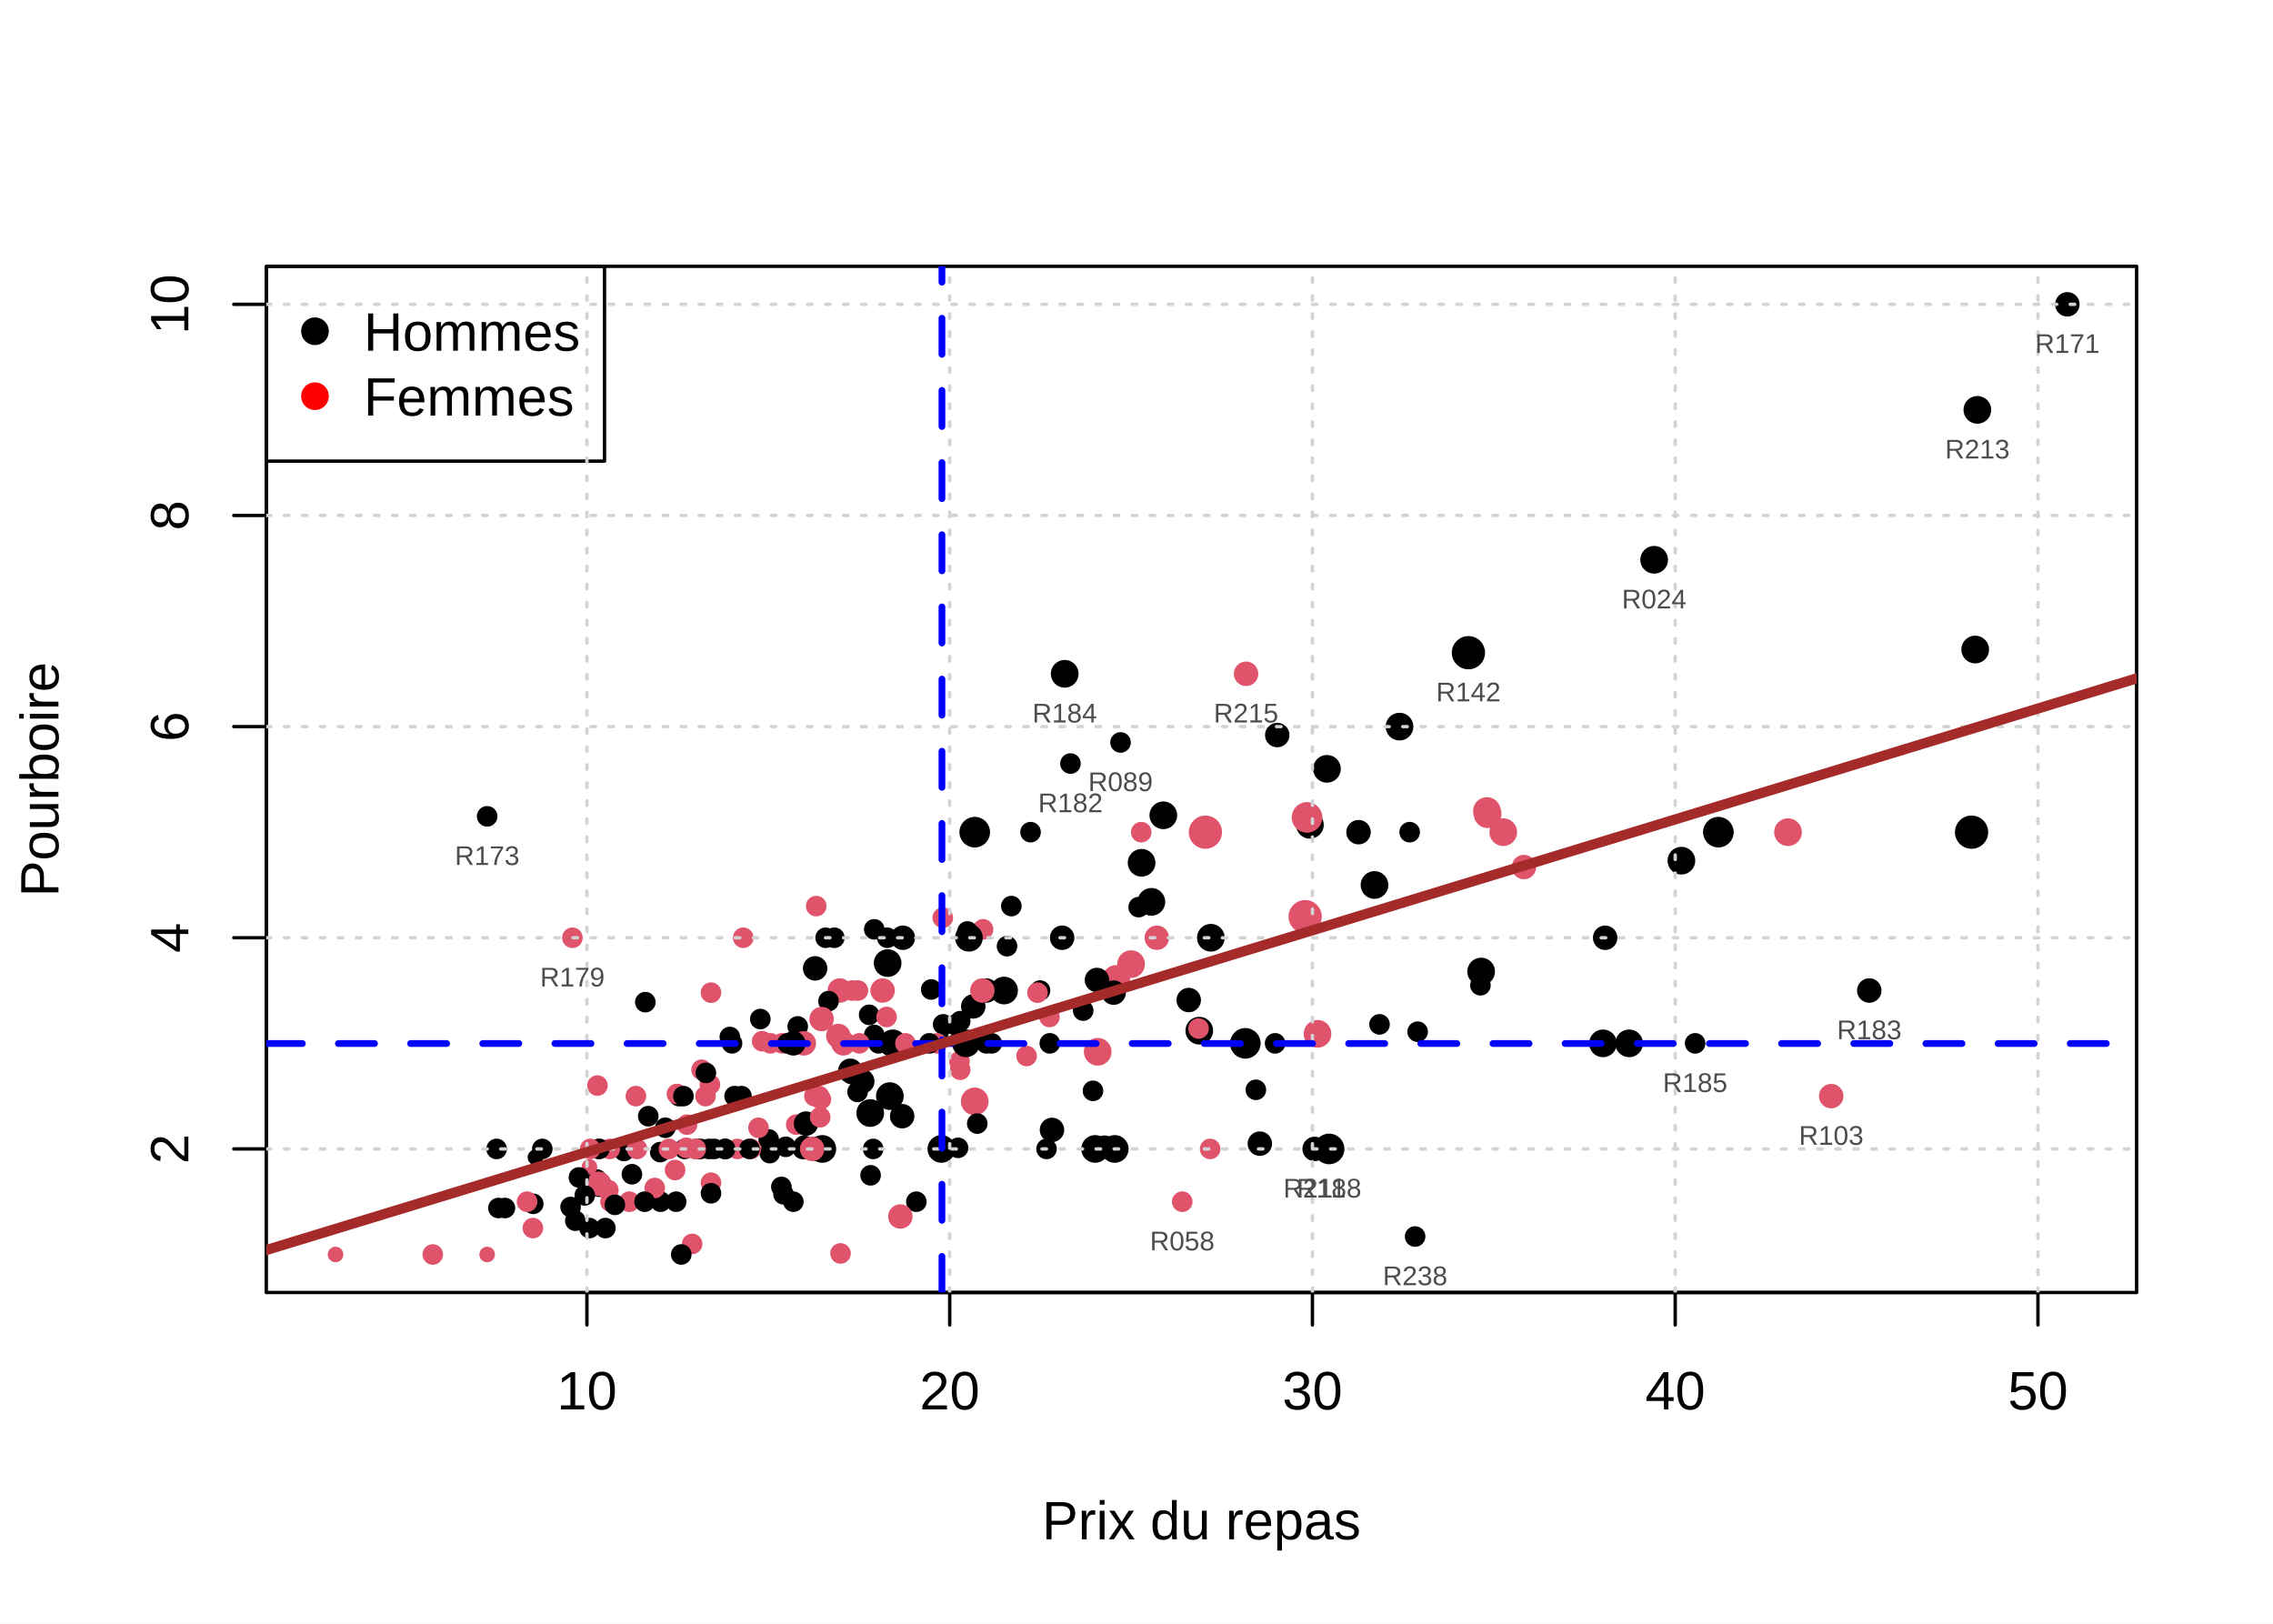
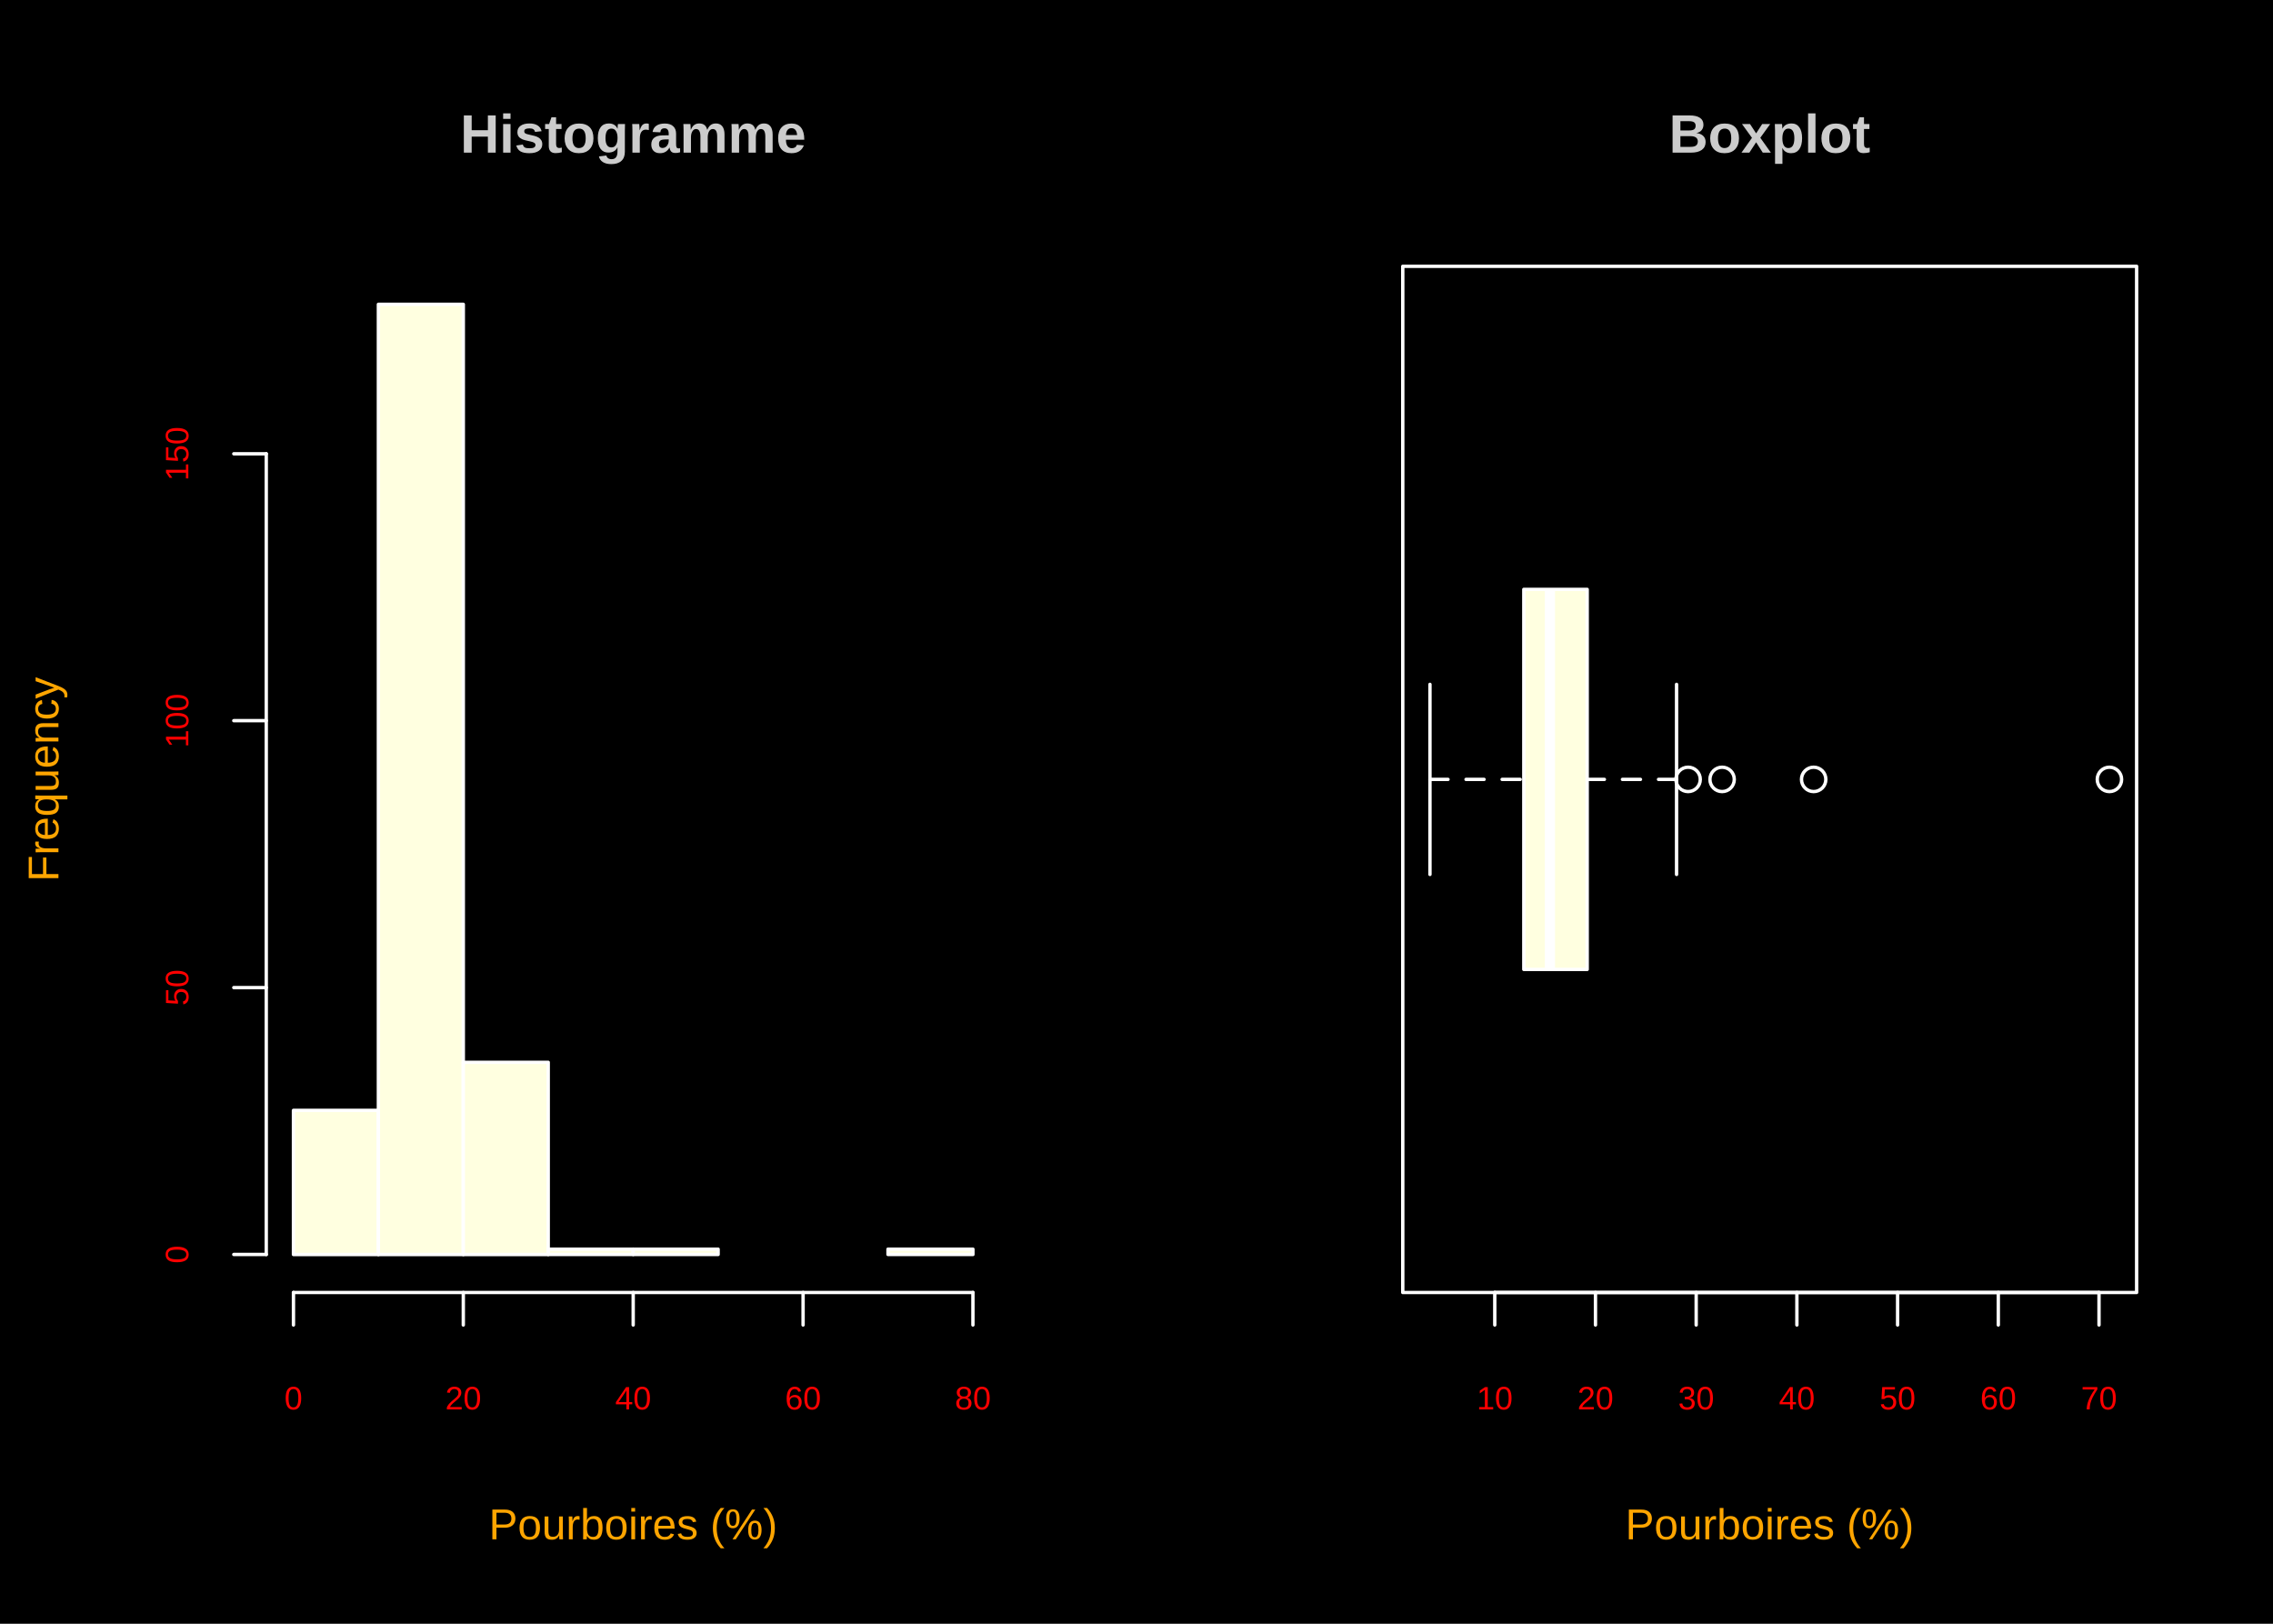
<svg xmlns="http://www.w3.org/2000/svg" class="svglite" width="504.00pt" height="360.00pt" viewBox="0 0 504.00 360.00">
  <defs>
    <style type="text/css">
    .svglite line, .svglite polyline, .svglite polygon, .svglite path, .svglite rect, .svglite circle {
      fill: none;
      stroke: #000000;
      stroke-linecap: round;
      stroke-linejoin: round;
      stroke-miterlimit: 10.00;
    }
  </style>
  </defs>
-   <rect width="100%" height="100%" style="stroke: none; fill: #FFFFFF;" />
+   <rect width="100%" height="100%" style="stroke: none; fill: #000000;" />
  <defs>
    <clipPath id="cpMC4wMHw1MDQuMDB8MC4wMHwzNjAuMDA=">
      <rect x="0.00" y="0.00" width="504.00" height="360.00" />
    </clipPath>
  </defs>
  <g clip-path="url(#cpMC4wMHw1MDQuMDB8MC4wMHwzNjAuMDA=)">
-     <line x1="130.14" y1="286.56" x2="451.88" y2="286.56" style="stroke-width: 0.75;" />
-     <line x1="130.14" y1="286.56" x2="130.14" y2="293.76" style="stroke-width: 0.75;" />
-     <line x1="210.58" y1="286.56" x2="210.58" y2="293.76" style="stroke-width: 0.75;" />
-     <line x1="291.01" y1="286.56" x2="291.01" y2="293.76" style="stroke-width: 0.75;" />
-     <line x1="371.45" y1="286.56" x2="371.45" y2="293.76" style="stroke-width: 0.75;" />
-     <line x1="451.88" y1="286.56" x2="451.88" y2="293.76" style="stroke-width: 0.75;" />
-     <text x="130.14" y="312.48" text-anchor="middle" style="font-size: 12.00px; font-family: Arial;" textLength="13.35px" lengthAdjust="spacingAndGlyphs">10</text>
-     <text x="210.58" y="312.48" text-anchor="middle" style="font-size: 12.00px; font-family: Arial;" textLength="13.35px" lengthAdjust="spacingAndGlyphs">20</text>
-     <text x="291.01" y="312.48" text-anchor="middle" style="font-size: 12.00px; font-family: Arial;" textLength="13.35px" lengthAdjust="spacingAndGlyphs">30</text>
-     <text x="371.45" y="312.48" text-anchor="middle" style="font-size: 12.00px; font-family: Arial;" textLength="13.35px" lengthAdjust="spacingAndGlyphs">40</text>
-     <text x="451.88" y="312.48" text-anchor="middle" style="font-size: 12.00px; font-family: Arial;" textLength="13.35px" lengthAdjust="spacingAndGlyphs">50</text>
-     <line x1="59.04" y1="254.73" x2="59.04" y2="67.47" style="stroke-width: 0.75;" />
-     <line x1="59.04" y1="254.73" x2="51.84" y2="254.73" style="stroke-width: 0.75;" />
-     <line x1="59.04" y1="207.91" x2="51.84" y2="207.91" style="stroke-width: 0.75;" />
-     <line x1="59.04" y1="161.10" x2="51.84" y2="161.10" style="stroke-width: 0.75;" />
-     <line x1="59.04" y1="114.28" x2="51.84" y2="114.28" style="stroke-width: 0.75;" />
-     <line x1="59.04" y1="67.47" x2="51.84" y2="67.47" style="stroke-width: 0.75;" />
-     <text transform="translate(41.76,254.73) rotate(-90)" text-anchor="middle" style="font-size: 12.00px; font-family: Arial;" textLength="6.67px" lengthAdjust="spacingAndGlyphs">2</text>
-     <text transform="translate(41.76,207.91) rotate(-90)" text-anchor="middle" style="font-size: 12.00px; font-family: Arial;" textLength="6.67px" lengthAdjust="spacingAndGlyphs">4</text>
-     <text transform="translate(41.76,161.10) rotate(-90)" text-anchor="middle" style="font-size: 12.00px; font-family: Arial;" textLength="6.67px" lengthAdjust="spacingAndGlyphs">6</text>
-     <text transform="translate(41.76,114.28) rotate(-90)" text-anchor="middle" style="font-size: 12.00px; font-family: Arial;" textLength="6.67px" lengthAdjust="spacingAndGlyphs">8</text>
-     <text transform="translate(41.76,67.47) rotate(-90)" text-anchor="middle" style="font-size: 12.00px; font-family: Arial;" textLength="13.35px" lengthAdjust="spacingAndGlyphs">10</text>
-     <polyline points="59.04,286.56 473.76,286.56 473.76,59.04 59.04,59.04 59.04,286.56 " style="stroke-width: 0.75;" />
-     <text x="266.40" y="341.28" text-anchor="middle" style="font-size: 12.00px; font-family: Arial;" textLength="70.70px" lengthAdjust="spacingAndGlyphs">Prix du repas</text>
-     <text transform="translate(12.96,172.80) rotate(-90)" text-anchor="middle" style="font-size: 12.00px; font-family: Arial;" textLength="52.03px" lengthAdjust="spacingAndGlyphs">Pourboire</text>
+ </g>
+   <defs>
+     <clipPath id="cpMC4wMHwyNTIuMDB8MC4wMHwzNjAuMDA=">
+       <rect x="0.00" y="0.00" width="252.00" height="360.00" />
+     </clipPath>
+   </defs>
+   <g clip-path="url(#cpMC4wMHwyNTIuMDB8MC4wMHwzNjAuMDA=)">
+     <text x="140.40" y="33.84" text-anchor="middle" style="font-size: 12.00px; font-weight: bold; fill: #CCCCCC; font-family: Arial;" textLength="76.69px" lengthAdjust="spacingAndGlyphs">Histogramme</text>
+     <text x="140.40" y="341.28" text-anchor="middle" style="font-size: 9.60px; fill: #FFA500; font-family: Arial;" textLength="63.99px" lengthAdjust="spacingAndGlyphs">Pourboires (%)</text>
+     <text transform="translate(12.96,172.80) rotate(-90)" text-anchor="middle" style="font-size: 9.60px; fill: #FFA500; font-family: Arial;" textLength="45.32px" lengthAdjust="spacingAndGlyphs">Frequency</text>
+   </g>
+   <g clip-path="url(#cpMC4wMHw1MDQuMDB8MC4wMHwzNjAuMDA=)">
+     <line x1="65.07" y1="286.56" x2="215.73" y2="286.56" style="stroke-width: 0.75; stroke: #FFFFFF;" />
+     <line x1="65.07" y1="286.56" x2="65.07" y2="293.76" style="stroke-width: 0.75; stroke: #FFFFFF;" />
+     <line x1="102.73" y1="286.56" x2="102.73" y2="293.76" style="stroke-width: 0.75; stroke: #FFFFFF;" />
+     <line x1="140.40" y1="286.56" x2="140.40" y2="293.76" style="stroke-width: 0.75; stroke: #FFFFFF;" />
+     <line x1="178.07" y1="286.56" x2="178.07" y2="293.76" style="stroke-width: 0.75; stroke: #FFFFFF;" />
+     <line x1="215.73" y1="286.56" x2="215.73" y2="293.76" style="stroke-width: 0.75; stroke: #FFFFFF;" />
+     <text x="65.07" y="312.48" text-anchor="middle" style="font-size: 7.20px; fill: #FF0000; font-family: Arial;" textLength="4.00px" lengthAdjust="spacingAndGlyphs">0</text>
+     <text x="102.73" y="312.48" text-anchor="middle" style="font-size: 7.20px; fill: #FF0000; font-family: Arial;" textLength="7.99px" lengthAdjust="spacingAndGlyphs">20</text>
+     <text x="140.40" y="312.48" text-anchor="middle" style="font-size: 7.20px; fill: #FF0000; font-family: Arial;" textLength="7.99px" lengthAdjust="spacingAndGlyphs">40</text>
+     <text x="178.07" y="312.48" text-anchor="middle" style="font-size: 7.20px; fill: #FF0000; font-family: Arial;" textLength="7.99px" lengthAdjust="spacingAndGlyphs">60</text>
+     <text x="215.73" y="312.48" text-anchor="middle" style="font-size: 7.20px; fill: #FF0000; font-family: Arial;" textLength="7.99px" lengthAdjust="spacingAndGlyphs">80</text>
+     <line x1="59.04" y1="278.13" x2="59.04" y2="100.61" style="stroke-width: 0.75; stroke: #FFFFFF;" />
+     <line x1="59.04" y1="278.13" x2="51.84" y2="278.13" style="stroke-width: 0.75; stroke: #FFFFFF;" />
+     <line x1="59.04" y1="218.96" x2="51.84" y2="218.96" style="stroke-width: 0.75; stroke: #FFFFFF;" />
+     <line x1="59.04" y1="159.78" x2="51.84" y2="159.78" style="stroke-width: 0.75; stroke: #FFFFFF;" />
+     <line x1="59.04" y1="100.61" x2="51.84" y2="100.61" style="stroke-width: 0.75; stroke: #FFFFFF;" />
+     <text transform="translate(41.76,278.13) rotate(-90)" text-anchor="middle" style="font-size: 7.20px; fill: #FF0000; font-family: Arial;" textLength="4.00px" lengthAdjust="spacingAndGlyphs">0</text>
+     <text transform="translate(41.76,218.96) rotate(-90)" text-anchor="middle" style="font-size: 7.20px; fill: #FF0000; font-family: Arial;" textLength="7.99px" lengthAdjust="spacingAndGlyphs">50</text>
+     <text transform="translate(41.76,159.78) rotate(-90)" text-anchor="middle" style="font-size: 7.20px; fill: #FF0000; font-family: Arial;" textLength="11.99px" lengthAdjust="spacingAndGlyphs">100</text>
+     <text transform="translate(41.76,100.61) rotate(-90)" text-anchor="middle" style="font-size: 7.20px; fill: #FF0000; font-family: Arial;" textLength="11.99px" lengthAdjust="spacingAndGlyphs">150</text>
  </g>
  <defs>
-     <clipPath id="cpNTkuMDR8NDczLjc2fDU5LjA0fDI4Ni41Ng==">
-       <rect x="59.04" y="59.04" width="414.72" height="227.52" />
+     <clipPath id="cpNTkuMDR8MjIxLjc2fDU5LjA0fDI4Ni41Ng==">
+       <rect x="59.04" y="59.04" width="162.72" height="227.52" />
    </clipPath>
  </defs>
-   <g clip-path="url(#cpNTkuMDR8NDczLjc2fDU5LjA0fDI4Ni41Ng==)">
-     <circle cx="186.37" cy="277.90" r="1.91" style="stroke-width: 0.75; stroke: #DF536B; fill: #DF536B;" />
-     <circle cx="132.88" cy="262.68" r="2.34" style="stroke-width: 0.75; fill: #000000;" />
-     <circle cx="218.70" cy="219.61" r="2.34" style="stroke-width: 0.75; fill: #000000;" />
-     <circle cx="240.18" cy="224.06" r="1.91" style="stroke-width: 0.75; fill: #000000;" />
-     <circle cx="247.50" cy="217.04" r="2.70" style="stroke-width: 0.75; stroke: #DF536B; fill: #DF536B;" />
-     <circle cx="253.13" cy="191.29" r="2.70" style="stroke-width: 0.75; fill: #000000;" />
-     <circle cx="120.25" cy="254.73" r="1.91" style="stroke-width: 0.75; fill: #000000;" />
-     <circle cx="265.92" cy="228.51" r="2.70" style="stroke-width: 0.75; fill: #000000;" />
-     <circle cx="170.68" cy="255.66" r="1.91" style="stroke-width: 0.75; fill: #000000;" />
-     <circle cx="168.59" cy="225.93" r="1.91" style="stroke-width: 0.75; fill: #000000;" />
-     <circle cx="132.31" cy="261.51" r="1.91" style="stroke-width: 0.75; fill: #000000;" />
-     <circle cx="333.32" cy="184.50" r="2.70" style="stroke-width: 0.75; stroke: #DF536B; fill: #DF536B;" />
-     <circle cx="173.74" cy="264.79" r="1.91" style="stroke-width: 0.75; fill: #000000;" />
-     <circle cx="197.95" cy="231.32" r="2.70" style="stroke-width: 0.75; fill: #000000;" />
-     <circle cx="168.99" cy="230.85" r="1.91" style="stroke-width: 0.75; stroke: #DF536B; fill: #DF536B;" />
-     <circle cx="223.29" cy="209.78" r="1.91" style="stroke-width: 0.75; fill: #000000;" />
-     <circle cx="132.80" cy="262.45" r="2.34" style="stroke-width: 0.75; stroke: #DF536B; fill: #DF536B;" />
-     <circle cx="180.74" cy="214.70" r="2.34" style="stroke-width: 0.75; fill: #000000;" />
-     <circle cx="186.21" cy="219.61" r="2.34" style="stroke-width: 0.75; stroke: #DF536B; fill: #DF536B;" />
-     <circle cx="215.81" cy="223.13" r="2.34" style="stroke-width: 0.75; fill: #000000;" />
-     <circle cx="193.85" cy="206.04" r="1.91" style="stroke-width: 0.75; fill: #000000;" />
-     <circle cx="212.91" cy="237.17" r="1.91" style="stroke-width: 0.75; stroke: #DF536B; fill: #DF536B;" />
-     <circle cx="176.55" cy="249.34" r="1.91" style="stroke-width: 0.75; stroke: #DF536B; fill: #DF536B;" />
-     <circle cx="366.78" cy="124.11" r="2.70" style="stroke-width: 0.75; fill: #000000;" />
-     <circle cx="209.13" cy="227.11" r="1.91" style="stroke-width: 0.75; fill: #000000;" />
-     <circle cx="192.96" cy="246.77" r="2.70" style="stroke-width: 0.75; fill: #000000;" />
-     <circle cx="157.25" cy="254.73" r="1.91" style="stroke-width: 0.75; fill: #000000;" />
-     <circle cx="151.78" cy="254.73" r="1.91" style="stroke-width: 0.75; fill: #000000;" />
-     <circle cx="224.25" cy="200.89" r="1.91" style="stroke-width: 0.75; fill: #000000;" />
-     <circle cx="207.76" cy="231.32" r="1.91" style="stroke-width: 0.75; stroke: #DF536B; fill: #DF536B;" />
-     <circle cx="126.52" cy="267.60" r="1.91" style="stroke-width: 0.75; fill: #000000;" />
-     <circle cx="197.31" cy="243.02" r="2.70" style="stroke-width: 0.75; fill: #000000;" />
-     <circle cx="170.84" cy="231.32" r="1.91" style="stroke-width: 0.75; stroke: #DF536B; fill: #DF536B;" />
-     <circle cx="216.13" cy="244.19" r="2.70" style="stroke-width: 0.75; stroke: #DF536B; fill: #DF536B;" />
-     <circle cx="192.72" cy="225.00" r="1.91" style="stroke-width: 0.75; fill: #000000;" />
-     <circle cx="243.23" cy="217.27" r="2.34" style="stroke-width: 0.75; fill: #000000;" />
-     <circle cx="180.90" cy="254.73" r="2.34" style="stroke-width: 0.75; fill: #000000;" />
-     <circle cx="185.88" cy="229.68" r="2.34" style="stroke-width: 0.75; stroke: #DF536B; fill: #DF536B;" />
-     <circle cx="200.04" cy="247.47" r="2.34" style="stroke-width: 0.75; fill: #000000;" />
-     <circle cx="301.23" cy="184.50" r="2.34" style="stroke-width: 0.75; fill: #000000;" />
-     <circle cx="178.73" cy="249.11" r="2.34" style="stroke-width: 0.75; fill: #000000;" />
-     <circle cx="190.15" cy="242.09" r="1.91" style="stroke-width: 0.75; fill: #000000;" />
-     <circle cx="161.83" cy="229.91" r="1.91" style="stroke-width: 0.75; fill: #000000;" />
-     <circle cx="127.57" cy="270.64" r="1.91" style="stroke-width: 0.75; fill: #000000;" />
-     <circle cx="294.23" cy="170.46" r="2.70" style="stroke-width: 0.75; fill: #000000;" />
-     <circle cx="196.82" cy="231.32" r="1.91" style="stroke-width: 0.75; fill: #000000;" />
-     <circle cx="228.51" cy="184.50" r="1.91" style="stroke-width: 0.75; fill: #000000;" />
-     <circle cx="310.32" cy="161.10" r="2.70" style="stroke-width: 0.75; fill: #000000;" />
-     <circle cx="279.35" cy="253.56" r="2.34" style="stroke-width: 0.75; fill: #000000;" />
-     <circle cx="194.81" cy="231.32" r="1.91" style="stroke-width: 0.75; fill: #000000;" />
-     <circle cx="150.57" cy="243.02" r="1.91" style="stroke-width: 0.75; fill: #000000;" />
-     <circle cx="132.47" cy="240.68" r="1.91" style="stroke-width: 0.75; stroke: #DF536B; fill: #DF536B;" />
-     <circle cx="329.70" cy="179.82" r="2.70" style="stroke-width: 0.75; stroke: #DF536B; fill: #DF536B;" />
-     <circle cx="129.66" cy="265.03" r="1.91" style="stroke-width: 0.75; fill: #000000;" />
-     <circle cx="255.30" cy="199.95" r="2.70" style="stroke-width: 0.75; fill: #000000;" />
-     <circle cx="206.48" cy="219.38" r="1.91" style="stroke-width: 0.75; fill: #000000;" />
-     <circle cx="355.44" cy="231.32" r="2.70" style="stroke-width: 0.75; fill: #000000;" />
-     <circle cx="262.14" cy="266.43" r="1.91" style="stroke-width: 0.75; stroke: #DF536B; fill: #DF536B;" />
-     <circle cx="140.12" cy="260.34" r="1.91" style="stroke-width: 0.75; fill: #000000;" />
-     <circle cx="437.97" cy="144.01" r="2.70" style="stroke-width: 0.75; fill: #000000;" />
-     <circle cx="212.91" cy="226.40" r="1.91" style="stroke-width: 0.75; fill: #000000;" />
-     <circle cx="160.79" cy="254.73" r="1.91" style="stroke-width: 0.75; fill: #000000;" />
-     <circle cx="138.35" cy="255.19" r="1.91" style="stroke-width: 0.75; fill: #000000;" />
-     <circle cx="196.82" cy="213.53" r="2.70" style="stroke-width: 0.75; fill: #000000;" />
-     <circle cx="191.19" cy="239.75" r="2.34" style="stroke-width: 0.75; fill: #000000;" />
-     <circle cx="211.22" cy="227.81" r="2.34" style="stroke-width: 0.75; fill: #000000;" />
-     <circle cx="182.02" cy="243.72" r="1.91" style="stroke-width: 0.75; stroke: #DF536B; fill: #DF536B;" />
-     <circle cx="74.40" cy="278.13" r="1.35" style="stroke-width: 0.75; stroke: #DF536B; fill: #DF536B;" />
-     <circle cx="212.43" cy="254.49" r="1.91" style="stroke-width: 0.75; fill: #000000;" />
-     <circle cx="170.44" cy="252.62" r="1.91" style="stroke-width: 0.75; fill: #000000;" />
-     <circle cx="146.39" cy="255.43" r="1.91" style="stroke-width: 0.75; fill: #000000;" />
-     <circle cx="187.01" cy="231.32" r="2.34" style="stroke-width: 0.75; stroke: #DF536B; fill: #DF536B;" />
-     <circle cx="265.76" cy="228.04" r="1.91" style="stroke-width: 0.75; stroke: #DF536B; fill: #DF536B;" />
-     <circle cx="253.05" cy="184.50" r="1.91" style="stroke-width: 0.75; stroke: #DF536B; fill: #DF536B;" />
-     <circle cx="168.19" cy="250.04" r="1.91" style="stroke-width: 0.75; stroke: #DF536B; fill: #DF536B;" />
-     <circle cx="134.24" cy="272.28" r="1.91" style="stroke-width: 0.75; fill: #000000;" />
-     <circle cx="193.85" cy="229.45" r="1.91" style="stroke-width: 0.75; fill: #000000;" />
-     <circle cx="268.49" cy="207.91" r="2.70" style="stroke-width: 0.75; fill: #000000;" />
-     <circle cx="232.78" cy="231.32" r="1.91" style="stroke-width: 0.75; fill: #000000;" />
-     <circle cx="188.78" cy="238.11" r="1.91" style="stroke-width: 0.75; fill: #000000;" />
-     <circle cx="206.07" cy="231.32" r="1.91" style="stroke-width: 0.75; fill: #000000;" />
-     <circle cx="183.71" cy="221.96" r="1.91" style="stroke-width: 0.75; fill: #000000;" />
-     <circle cx="130.70" cy="258.71" r="1.35" style="stroke-width: 0.75; stroke: #DF536B; fill: #DF536B;" />
-     <circle cx="312.57" cy="184.50" r="1.91" style="stroke-width: 0.75; fill: #000000;" />
-     <circle cx="178.24" cy="254.02" r="1.91" style="stroke-width: 0.75; fill: #000000;" />
-     <circle cx="329.86" cy="180.52" r="2.70" style="stroke-width: 0.75; stroke: #DF536B; fill: #DF536B;" />
-     <circle cx="154.51" cy="254.73" r="1.91" style="stroke-width: 0.75; fill: #000000;" />
-     <circle cx="196.74" cy="207.91" r="1.91" style="stroke-width: 0.75; fill: #000000;" />
-     <circle cx="248.46" cy="164.61" r="1.91" style="stroke-width: 0.75; fill: #000000;" />
-     <circle cx="219.91" cy="231.32" r="1.91" style="stroke-width: 0.75; fill: #000000;" />
-     <circle cx="282.73" cy="231.32" r="1.91" style="stroke-width: 0.75; fill: #000000;" />
-     <circle cx="230.61" cy="219.61" r="1.91" style="stroke-width: 0.75; fill: #000000;" />
-     <circle cx="95.96" cy="278.13" r="1.91" style="stroke-width: 0.75; stroke: #DF536B; fill: #DF536B;" />
-     <circle cx="180.98" cy="200.89" r="1.91" style="stroke-width: 0.75; stroke: #DF536B; fill: #DF536B;" />
-     <circle cx="232.70" cy="225.47" r="1.91" style="stroke-width: 0.75; stroke: #DF536B; fill: #DF536B;" />
-     <circle cx="372.82" cy="190.82" r="2.70" style="stroke-width: 0.75; fill: #000000;" />
-     <circle cx="269.13" cy="207.91" r="1.91" style="stroke-width: 0.75; fill: #000000;" />
-     <circle cx="146.47" cy="266.43" r="1.91" style="stroke-width: 0.75; fill: #000000;" />
-     <circle cx="218.70" cy="231.32" r="1.91" style="stroke-width: 0.75; fill: #000000;" />
-     <circle cx="149.93" cy="266.43" r="1.91" style="stroke-width: 0.75; fill: #000000;" />
-     <circle cx="141.00" cy="243.02" r="1.91" style="stroke-width: 0.75; stroke: #DF536B; fill: #DF536B;" />
-     <circle cx="173.42" cy="231.32" r="1.91" style="stroke-width: 0.75; stroke: #DF536B; fill: #DF536B;" />
-     <circle cx="406.04" cy="243.02" r="2.34" style="stroke-width: 0.75; stroke: #DF536B; fill: #DF536B;" />
-     <circle cx="230.04" cy="220.08" r="1.91" style="stroke-width: 0.75; stroke: #DF536B; fill: #DF536B;" />
-     <circle cx="217.98" cy="206.04" r="1.91" style="stroke-width: 0.75; stroke: #DF536B; fill: #DF536B;" />
-     <circle cx="173.26" cy="263.15" r="1.91" style="stroke-width: 0.75; fill: #000000;" />
-     <circle cx="214.52" cy="206.51" r="1.91" style="stroke-width: 0.75; fill: #000000;" />
-     <circle cx="252.48" cy="201.12" r="1.91" style="stroke-width: 0.75; fill: #000000;" />
-     <circle cx="196.42" cy="213.53" r="1.91" style="stroke-width: 0.75; fill: #000000;" />
-     <circle cx="164.81" cy="207.91" r="1.91" style="stroke-width: 0.75; stroke: #DF536B; fill: #DF536B;" />
-     <circle cx="162.32" cy="231.32" r="1.91" style="stroke-width: 0.75; fill: #000000;" />
-     <circle cx="108.02" cy="278.13" r="1.35" style="stroke-width: 0.75; stroke: #DF536B; fill: #DF536B;" />
-     <circle cx="355.92" cy="207.91" r="2.34" style="stroke-width: 0.75; fill: #000000;" />
-     <circle cx="242.35" cy="241.85" r="1.91" style="stroke-width: 0.75; fill: #000000;" />
-     <circle cx="256.51" cy="207.91" r="2.34" style="stroke-width: 0.75; stroke: #DF536B; fill: #DF536B;" />
-     <circle cx="188.94" cy="219.61" r="1.91" style="stroke-width: 0.75; stroke: #DF536B; fill: #DF536B;" />
-     <circle cx="290.45" cy="182.87" r="2.70" style="stroke-width: 0.75; fill: #000000;" />
-     <circle cx="135.37" cy="266.43" r="1.91" style="stroke-width: 0.75; stroke: #DF536B; fill: #DF536B;" />
-     <circle cx="149.69" cy="259.41" r="1.91" style="stroke-width: 0.75; stroke: #DF536B; fill: #DF536B;" />
-     <circle cx="243.40" cy="233.19" r="2.70" style="stroke-width: 0.75; stroke: #DF536B; fill: #DF536B;" />
-     <circle cx="143.74" cy="247.47" r="1.91" style="stroke-width: 0.75; fill: #000000;" />
-     <circle cx="157.65" cy="262.22" r="1.91" style="stroke-width: 0.75; stroke: #DF536B; fill: #DF536B;" />
-     <circle cx="164.41" cy="243.02" r="1.91" style="stroke-width: 0.75; fill: #000000;" />
-     <circle cx="178.00" cy="254.73" r="1.91" style="stroke-width: 0.75; fill: #000000;" />
-     <circle cx="150.09" cy="242.55" r="1.91" style="stroke-width: 0.75; stroke: #DF536B; fill: #DF536B;" />
-     <circle cx="289.40" cy="203.23" r="3.31" style="stroke-width: 0.75; stroke: #DF536B; fill: #DF536B;" />
-     <circle cx="118.24" cy="266.90" r="1.91" style="stroke-width: 0.75; fill: #000000;" />
-     <circle cx="166.50" cy="254.73" r="1.91" style="stroke-width: 0.75; stroke: #DF536B; fill: #DF536B;" />
-     <circle cx="141.24" cy="254.73" r="1.91" style="stroke-width: 0.75; stroke: #DF536B; fill: #DF536B;" />
-     <circle cx="233.26" cy="250.51" r="2.34" style="stroke-width: 0.75; fill: #000000;" />
-     <circle cx="203.18" cy="266.43" r="1.91" style="stroke-width: 0.75; fill: #000000;" />
-     <circle cx="212.75" cy="235.30" r="1.91" style="stroke-width: 0.75; stroke: #DF536B; fill: #DF536B;" />
-     <circle cx="139.55" cy="266.43" r="1.91" style="stroke-width: 0.75; stroke: #DF536B; fill: #DF536B;" />
-     <circle cx="148.32" cy="254.73" r="1.91" style="stroke-width: 0.75; stroke: #DF536B; fill: #DF536B;" />
-     <circle cx="196.58" cy="225.47" r="1.91" style="stroke-width: 0.75; stroke: #DF536B; fill: #DF536B;" />
-     <circle cx="118.16" cy="272.28" r="1.91" style="stroke-width: 0.75; stroke: #DF536B; fill: #DF536B;" />
-     <circle cx="132.80" cy="254.73" r="1.91" style="stroke-width: 0.75; stroke: #DF536B; fill: #DF536B;" />
-     <circle cx="163.52" cy="254.73" r="1.91" style="stroke-width: 0.75; stroke: #DF536B; fill: #DF536B;" />
-     <circle cx="178.40" cy="254.73" r="1.91" style="stroke-width: 0.75; fill: #000000;" />
-     <circle cx="155.56" cy="237.17" r="1.91" style="stroke-width: 0.75; stroke: #DF536B; fill: #DF536B;" />
-     <circle cx="190.23" cy="219.61" r="1.91" style="stroke-width: 0.75; stroke: #DF536B; fill: #DF536B;" />
-     <circle cx="325.60" cy="144.71" r="3.31" style="stroke-width: 0.75; fill: #000000;" />
-     <circle cx="381.02" cy="184.50" r="3.02" style="stroke-width: 0.75; fill: #000000;" />
-     <circle cx="267.28" cy="184.50" r="3.31" style="stroke-width: 0.75; stroke: #DF536B; fill: #DF536B;" />
-     <circle cx="181.86" cy="247.70" r="1.91" style="stroke-width: 0.75; stroke: #DF536B; fill: #DF536B;" />
-     <circle cx="116.87" cy="266.43" r="1.91" style="stroke-width: 0.75; stroke: #DF536B; fill: #DF536B;" />
-     <circle cx="199.64" cy="269.71" r="2.34" style="stroke-width: 0.75; stroke: #DF536B; fill: #DF536B;" />
-     <circle cx="145.18" cy="263.39" r="1.91" style="stroke-width: 0.75; stroke: #DF536B; fill: #DF536B;" />
-     <circle cx="128.37" cy="261.05" r="1.91" style="stroke-width: 0.75; fill: #000000;" />
-     <circle cx="110.11" cy="254.73" r="1.91" style="stroke-width: 0.75; fill: #000000;" />
-     <circle cx="162.88" cy="243.02" r="1.91" style="stroke-width: 0.75; fill: #000000;" />
-     <circle cx="155.32" cy="254.73" r="1.91" style="stroke-width: 0.75; fill: #000000;" />
-     <circle cx="188.54" cy="237.40" r="2.34" style="stroke-width: 0.75; fill: #000000;" />
-     <circle cx="247.18" cy="254.73" r="2.70" style="stroke-width: 0.75; fill: #000000;" />
-     <circle cx="208.73" cy="254.73" r="2.70" style="stroke-width: 0.75; fill: #000000;" />
-     <circle cx="289.81" cy="181.23" r="3.02" style="stroke-width: 0.75; stroke: #DF536B; fill: #DF536B;" />
-     <circle cx="437.16" cy="184.50" r="3.31" style="stroke-width: 0.75; fill: #000000;" />
-     <circle cx="250.80" cy="213.76" r="2.70" style="stroke-width: 0.75; stroke: #DF536B; fill: #DF536B;" />
-     <circle cx="157.41" cy="240.45" r="1.91" style="stroke-width: 0.75; stroke: #DF536B; fill: #DF536B;" />
-     <circle cx="182.34" cy="254.73" r="2.70" style="stroke-width: 0.75; fill: #000000;" />
-     <circle cx="222.64" cy="219.61" r="2.70" style="stroke-width: 0.75; fill: #000000;" />
-     <circle cx="151.54" cy="243.02" r="1.91" style="stroke-width: 0.75; fill: #000000;" />
-     <circle cx="180.09" cy="254.73" r="2.34" style="stroke-width: 0.75; stroke: #DF536B; fill: #DF536B;" />
-     <circle cx="160.79" cy="254.73" r="1.91" style="stroke-width: 0.75; fill: #000000;" />
-     <circle cx="190.55" cy="231.32" r="1.91" style="stroke-width: 0.75; stroke: #DF536B; fill: #DF536B;" />
-     <circle cx="246.93" cy="220.08" r="2.34" style="stroke-width: 0.75; fill: #000000;" />
-     <circle cx="216.69" cy="249.11" r="1.91" style="stroke-width: 0.75; fill: #000000;" />
-     <circle cx="304.77" cy="196.21" r="2.70" style="stroke-width: 0.75; fill: #000000;" />
-     <circle cx="134.89" cy="263.85" r="1.91" style="stroke-width: 0.75; stroke: #DF536B; fill: #DF536B;" />
-     <circle cx="135.21" cy="254.73" r="1.91" style="stroke-width: 0.75; stroke: #DF536B; fill: #DF536B;" />
-     <circle cx="458.40" cy="67.47" r="2.34" style="stroke-width: 0.75; fill: #000000;" />
-     <circle cx="176.88" cy="227.57" r="1.91" style="stroke-width: 0.75; fill: #000000;" />
-     <circle cx="108.02" cy="180.99" r="1.91" style="stroke-width: 0.75; fill: #000000;" />
-     <circle cx="305.89" cy="227.11" r="1.91" style="stroke-width: 0.75; fill: #000000;" />
-     <circle cx="185.00" cy="207.91" r="1.91" style="stroke-width: 0.75; fill: #000000;" />
-     <circle cx="314.34" cy="228.74" r="1.91" style="stroke-width: 0.75; fill: #000000;" />
-     <circle cx="193.61" cy="254.73" r="1.91" style="stroke-width: 0.75; fill: #000000;" />
-     <circle cx="166.18" cy="254.73" r="1.91" style="stroke-width: 0.75; fill: #000000;" />
-     <circle cx="126.92" cy="207.91" r="1.91" style="stroke-width: 0.75; stroke: #DF536B; fill: #DF536B;" />
-     <circle cx="328.26" cy="218.44" r="1.91" style="stroke-width: 0.75; fill: #000000;" />
-     <circle cx="328.42" cy="215.40" r="2.70" style="stroke-width: 0.75; fill: #000000;" />
-     <circle cx="237.36" cy="169.29" r="1.91" style="stroke-width: 0.75; fill: #000000;" />
-     <circle cx="414.48" cy="219.61" r="2.34" style="stroke-width: 0.75; fill: #000000;" />
-     <circle cx="236.08" cy="149.39" r="2.70" style="stroke-width: 0.75; fill: #000000;" />
-     <circle cx="375.87" cy="231.32" r="1.91" style="stroke-width: 0.75; fill: #000000;" />
-     <circle cx="216.13" cy="184.50" r="3.02" style="stroke-width: 0.75; fill: #000000;" />
-     <circle cx="217.82" cy="219.61" r="2.34" style="stroke-width: 0.75; stroke: #DF536B; fill: #DF536B;" />
-     <circle cx="294.71" cy="254.73" r="3.02" style="stroke-width: 0.75; fill: #000000;" />
-     <circle cx="195.70" cy="219.61" r="2.34" style="stroke-width: 0.75; stroke: #DF536B; fill: #DF536B;" />
-     <circle cx="235.51" cy="207.91" r="2.34" style="stroke-width: 0.75; fill: #000000;" />
-     <circle cx="175.91" cy="266.43" r="1.91" style="stroke-width: 0.75; fill: #000000;" />
-     <circle cx="209.05" cy="203.46" r="1.91" style="stroke-width: 0.75; stroke: #DF536B; fill: #DF536B;" />
-     <circle cx="278.47" cy="241.62" r="1.91" style="stroke-width: 0.75; fill: #000000;" />
-     <circle cx="174.22" cy="254.26" r="1.91" style="stroke-width: 0.75; fill: #000000;" />
-     <circle cx="183.07" cy="207.91" r="1.91" style="stroke-width: 0.75; fill: #000000;" />
-     <circle cx="110.52" cy="267.83" r="1.91" style="stroke-width: 0.75; fill: #000000;" />
-     <circle cx="132.88" cy="254.73" r="1.91" style="stroke-width: 0.75; fill: #000000;" />
-     <circle cx="396.46" cy="184.50" r="2.70" style="stroke-width: 0.75; stroke: #DF536B; fill: #DF536B;" />
-     <circle cx="154.27" cy="254.73" r="1.91" style="stroke-width: 0.75; stroke: #DF536B; fill: #DF536B;" />
-     <circle cx="158.37" cy="254.73" r="1.91" style="stroke-width: 0.75; fill: #000000;" />
-     <circle cx="200.20" cy="207.91" r="2.34" style="stroke-width: 0.75; fill: #000000;" />
-     <circle cx="152.18" cy="254.49" r="1.91" style="stroke-width: 0.75; stroke: #DF536B; fill: #DF536B;" />
-     <circle cx="154.27" cy="254.73" r="1.91" style="stroke-width: 0.75; stroke: #DF536B; fill: #DF536B;" />
-     <circle cx="181.62" cy="243.02" r="1.91" style="stroke-width: 0.75; stroke: #DF536B; fill: #DF536B;" />
-     <circle cx="214.84" cy="207.91" r="2.70" style="stroke-width: 0.75; fill: #000000;" />
-     <circle cx="182.18" cy="225.93" r="2.34" style="stroke-width: 0.75; stroke: #DF536B; fill: #DF536B;" />
-     <circle cx="263.58" cy="221.72" r="2.34" style="stroke-width: 0.75; fill: #000000;" />
-     <circle cx="361.23" cy="231.32" r="2.70" style="stroke-width: 0.75; fill: #000000;" />
-     <circle cx="244.92" cy="254.02" r="1.91" style="stroke-width: 0.75; fill: #000000;" />
-     <circle cx="152.34" cy="249.34" r="1.91" style="stroke-width: 0.75; stroke: #DF536B; fill: #DF536B;" />
-     <circle cx="291.50" cy="254.73" r="2.34" style="stroke-width: 0.75; fill: #000000;" />
-     <circle cx="257.95" cy="180.76" r="2.70" style="stroke-width: 0.75; fill: #000000;" />
-     <circle cx="438.45" cy="90.87" r="2.70" style="stroke-width: 0.75; fill: #000000;" />
-     <circle cx="156.44" cy="243.02" r="1.91" style="stroke-width: 0.75; stroke: #DF536B; fill: #DF536B;" />
-     <circle cx="276.29" cy="149.39" r="2.34" style="stroke-width: 0.75; stroke: #DF536B; fill: #DF536B;" />
-     <circle cx="153.47" cy="275.79" r="1.91" style="stroke-width: 0.75; stroke: #DF536B; fill: #DF536B;" />
-     <circle cx="276.13" cy="231.32" r="3.02" style="stroke-width: 0.75; fill: #000000;" />
-     <circle cx="142.93" cy="266.43" r="1.91" style="stroke-width: 0.75; fill: #000000;" />
-     <circle cx="111.96" cy="267.83" r="1.91" style="stroke-width: 0.75; fill: #000000;" />
-     <circle cx="292.14" cy="229.21" r="2.70" style="stroke-width: 0.75; stroke: #DF536B; fill: #DF536B;" />
-     <circle cx="147.52" cy="250.04" r="1.91" style="stroke-width: 0.75; fill: #000000;" />
-     <circle cx="157.65" cy="220.08" r="1.91" style="stroke-width: 0.75; stroke: #DF536B; fill: #DF536B;" />
-     <circle cx="118.72" cy="256.60" r="1.35" style="stroke-width: 0.75; fill: #000000;" />
-     <circle cx="178.24" cy="231.32" r="2.34" style="stroke-width: 0.75; stroke: #DF536B; fill: #DF536B;" />
-     <circle cx="157.65" cy="264.56" r="1.91" style="stroke-width: 0.75; fill: #000000;" />
-     <circle cx="180.58" cy="243.02" r="1.91" style="stroke-width: 0.75; stroke: #DF536B; fill: #DF536B;" />
-     <circle cx="130.87" cy="254.73" r="1.91" style="stroke-width: 0.75; stroke: #DF536B; fill: #DF536B;" />
-     <circle cx="214.20" cy="231.32" r="2.70" style="stroke-width: 0.75; fill: #000000;" />
-     <circle cx="156.52" cy="237.87" r="1.91" style="stroke-width: 0.75; fill: #000000;" />
-     <circle cx="227.63" cy="234.13" r="1.91" style="stroke-width: 0.75; stroke: #DF536B; fill: #DF536B;" />
-     <circle cx="242.83" cy="254.73" r="2.70" style="stroke-width: 0.75; fill: #000000;" />
-     <circle cx="175.91" cy="231.32" r="2.34" style="stroke-width: 0.75; fill: #000000;" />
-     <circle cx="143.09" cy="222.19" r="1.91" style="stroke-width: 0.75; fill: #000000;" />
-     <circle cx="136.34" cy="267.13" r="1.91" style="stroke-width: 0.75; fill: #000000;" />
-     <circle cx="174.62" cy="231.32" r="1.91" style="stroke-width: 0.75; fill: #000000;" />
-     <circle cx="130.70" cy="272.28" r="1.91" style="stroke-width: 0.75; fill: #000000;" />
-     <circle cx="151.06" cy="278.13" r="1.91" style="stroke-width: 0.75; fill: #000000;" />
-     <circle cx="313.78" cy="274.15" r="1.91" style="stroke-width: 0.75; fill: #000000;" />
-     <circle cx="337.91" cy="192.23" r="2.34" style="stroke-width: 0.75; stroke: #DF536B; fill: #DF536B;" />
-     <circle cx="283.21" cy="162.97" r="2.34" style="stroke-width: 0.75; fill: #000000;" />
-     <circle cx="268.33" cy="254.73" r="1.91" style="stroke-width: 0.75; stroke: #DF536B; fill: #DF536B;" />
-     <circle cx="232.05" cy="254.73" r="1.91" style="stroke-width: 0.75; fill: #000000;" />
-     <circle cx="193.04" cy="260.58" r="1.91" style="stroke-width: 0.75; fill: #000000;" />
-     <circle cx="200.76" cy="231.32" r="1.91" style="stroke-width: 0.75; stroke: #DF536B; fill: #DF536B;" />
-     <rect x="59.04" y="59.04" width="75.00" height="43.20" style="stroke-width: 0.75;" />
-     <circle cx="69.84" cy="73.44" r="2.70" style="stroke-width: 0.75; fill: #000000;" />
-     <circle cx="69.84" cy="87.84" r="2.70" style="stroke-width: 0.75; stroke: #FF0000; fill: #FF0000;" />
-     <text x="80.64" y="77.75" style="font-size: 12.00px; font-family: Arial;" textLength="48.00px" lengthAdjust="spacingAndGlyphs">Hommes</text>
-     <text x="80.64" y="92.15" style="font-size: 12.00px; font-family: Arial;" textLength="46.66px" lengthAdjust="spacingAndGlyphs">Femmes</text>
-     <line x1="130.14" y1="286.56" x2="130.14" y2="59.04" style="stroke-width: 0.75; stroke: #D3D3D3; stroke-dasharray: 1.00,3.00;" />
-     <line x1="210.58" y1="286.56" x2="210.58" y2="59.04" style="stroke-width: 0.75; stroke: #D3D3D3; stroke-dasharray: 1.00,3.00;" />
-     <line x1="291.01" y1="286.56" x2="291.01" y2="59.04" style="stroke-width: 0.75; stroke: #D3D3D3; stroke-dasharray: 1.00,3.00;" />
-     <line x1="371.45" y1="286.56" x2="371.45" y2="59.04" style="stroke-width: 0.75; stroke: #D3D3D3; stroke-dasharray: 1.00,3.00;" />
-     <line x1="451.88" y1="286.56" x2="451.88" y2="59.04" style="stroke-width: 0.75; stroke: #D3D3D3; stroke-dasharray: 1.00,3.00;" />
-     <line x1="59.04" y1="254.73" x2="473.76" y2="254.73" style="stroke-width: 0.75; stroke: #D3D3D3; stroke-dasharray: 1.00,3.00;" />
-     <line x1="59.04" y1="207.91" x2="473.76" y2="207.91" style="stroke-width: 0.75; stroke: #D3D3D3; stroke-dasharray: 1.00,3.00;" />
-     <line x1="59.04" y1="161.10" x2="473.76" y2="161.10" style="stroke-width: 0.75; stroke: #D3D3D3; stroke-dasharray: 1.00,3.00;" />
-     <line x1="59.04" y1="114.28" x2="473.76" y2="114.28" style="stroke-width: 0.75; stroke: #D3D3D3; stroke-dasharray: 1.00,3.00;" />
-     <line x1="59.04" y1="67.47" x2="473.76" y2="67.47" style="stroke-width: 0.75; stroke: #D3D3D3; stroke-dasharray: 1.00,3.00;" />
-     <line x1="208.86" y1="286.56" x2="208.86" y2="59.04" style="stroke-width: 1.50; stroke: #0000FF; stroke-dasharray: 8.00,8.00;" />
-     <line x1="59.04" y1="231.36" x2="473.76" y2="231.36" style="stroke-width: 1.50; stroke: #0000FF; stroke-dasharray: 8.00,8.00;" />
-     <line x1="59.04" y1="277.15" x2="473.76" y2="150.40" style="stroke-width: 2.25; stroke: #A52A2A;" />
-     <text x="366.78" y="134.90" text-anchor="middle" style="font-size: 6.00px; fill: #4D4D4D; font-family: Arial;" textLength="14.34px" lengthAdjust="spacingAndGlyphs">R024</text>
-     <text x="262.14" y="277.22" text-anchor="middle" style="font-size: 6.00px; fill: #4D4D4D; font-family: Arial;" textLength="14.34px" lengthAdjust="spacingAndGlyphs">R058</text>
-     <text x="248.46" y="175.40" text-anchor="middle" style="font-size: 6.00px; fill: #4D4D4D; font-family: Arial;" textLength="14.34px" lengthAdjust="spacingAndGlyphs">R089</text>
-     <text x="406.04" y="253.81" text-anchor="middle" style="font-size: 6.00px; fill: #4D4D4D; font-family: Arial;" textLength="14.34px" lengthAdjust="spacingAndGlyphs">R103</text>
-     <text x="325.60" y="155.50" text-anchor="middle" style="font-size: 6.00px; fill: #4D4D4D; font-family: Arial;" textLength="14.34px" lengthAdjust="spacingAndGlyphs">R142</text>
-     <text x="458.40" y="78.25" text-anchor="middle" style="font-size: 6.00px; fill: #4D4D4D; font-family: Arial;" textLength="14.34px" lengthAdjust="spacingAndGlyphs">R171</text>
-     <text x="108.02" y="191.78" text-anchor="middle" style="font-size: 6.00px; fill: #4D4D4D; font-family: Arial;" textLength="14.34px" lengthAdjust="spacingAndGlyphs">R173</text>
-     <text x="126.92" y="218.70" text-anchor="middle" style="font-size: 6.00px; fill: #4D4D4D; font-family: Arial;" textLength="14.34px" lengthAdjust="spacingAndGlyphs">R179</text>
-     <text x="237.36" y="180.08" text-anchor="middle" style="font-size: 6.00px; fill: #4D4D4D; font-family: Arial;" textLength="14.34px" lengthAdjust="spacingAndGlyphs">R182</text>
-     <text x="414.48" y="230.40" text-anchor="middle" style="font-size: 6.00px; fill: #4D4D4D; font-family: Arial;" textLength="14.34px" lengthAdjust="spacingAndGlyphs">R183</text>
-     <text x="236.08" y="160.18" text-anchor="middle" style="font-size: 6.00px; fill: #4D4D4D; font-family: Arial;" textLength="14.34px" lengthAdjust="spacingAndGlyphs">R184</text>
-     <text x="375.87" y="242.11" text-anchor="middle" style="font-size: 6.00px; fill: #4D4D4D; font-family: Arial;" textLength="14.34px" lengthAdjust="spacingAndGlyphs">R185</text>
-     <text x="294.71" y="265.51" text-anchor="middle" style="font-size: 6.00px; fill: #4D4D4D; font-family: Arial;" textLength="14.34px" lengthAdjust="spacingAndGlyphs">R188</text>
-     <text x="291.50" y="265.51" text-anchor="middle" style="font-size: 6.00px; fill: #4D4D4D; font-family: Arial;" textLength="14.34px" lengthAdjust="spacingAndGlyphs">R211</text>
-     <text x="438.45" y="101.66" text-anchor="middle" style="font-size: 6.00px; fill: #4D4D4D; font-family: Arial;" textLength="14.34px" lengthAdjust="spacingAndGlyphs">R213</text>
-     <text x="276.29" y="160.18" text-anchor="middle" style="font-size: 6.00px; fill: #4D4D4D; font-family: Arial;" textLength="14.34px" lengthAdjust="spacingAndGlyphs">R215</text>
-     <text x="313.78" y="284.94" text-anchor="middle" style="font-size: 6.00px; fill: #4D4D4D; font-family: Arial;" textLength="14.34px" lengthAdjust="spacingAndGlyphs">R238</text>
+   <g clip-path="url(#cpNTkuMDR8MjIxLjc2fDU5LjA0fDI4Ni41Ng==)">
+     <rect x="65.07" y="246.18" width="18.83" height="31.96" style="stroke-width: 0.75; stroke: #FFFFFF; fill: #FFFFE0;" />
+     <rect x="83.90" y="67.47" width="18.83" height="210.67" style="stroke-width: 0.75; stroke: #FFFFFF; fill: #FFFFE0;" />
+     <rect x="102.73" y="235.53" width="18.83" height="42.61" style="stroke-width: 0.75; stroke: #FFFFFF; fill: #FFFFE0;" />
+     <rect x="121.57" y="276.95" width="18.83" height="1.18" style="stroke-width: 0.75; stroke: #FFFFFF; fill: #FFFFE0;" />
+     <rect x="140.40" y="276.95" width="18.83" height="1.18" style="stroke-width: 0.75; stroke: #FFFFFF; fill: #FFFFE0;" />
+     <rect x="159.23" y="278.13" width="18.83" height="0.00" style="stroke-width: 0.75; stroke: #FFFFFF; fill: #FFFFE0;" />
+     <rect x="178.07" y="278.13" width="18.83" height="0.00" style="stroke-width: 0.75; stroke: #FFFFFF; fill: #FFFFE0;" />
+     <rect x="196.90" y="276.95" width="18.83" height="1.18" style="stroke-width: 0.75; stroke: #FFFFFF; fill: #FFFFE0;" />
+   </g>
+   <defs>
+     <clipPath id="cpMzExLjA0fDQ3My43Nnw1OS4wNHwyODYuNTY=">
+       <rect x="311.04" y="59.04" width="162.72" height="227.52" />
+     </clipPath>
+   </defs>
+   <g clip-path="url(#cpMzExLjA0fDQ3My43Nnw1OS4wNHwyODYuNTY=)">
+     <polygon points="337.88,214.93 337.88,130.67 351.93,130.67 351.93,214.93 " style="stroke-width: 0.75; stroke: none; fill: #FFFFE0;" />
+     <line x1="343.67" y1="214.93" x2="343.67" y2="130.67" style="stroke-width: 2.25; stroke: #FFFFFF; stroke-linecap: butt;" />
+     <line x1="317.07" y1="172.80" x2="337.88" y2="172.80" style="stroke-width: 0.75; stroke: #FFFFFF; stroke-dasharray: 4.00,4.00;" />
+     <line x1="371.75" y1="172.80" x2="351.93" y2="172.80" style="stroke-width: 0.75; stroke: #FFFFFF; stroke-dasharray: 4.00,4.00;" />
+     <line x1="317.07" y1="193.87" x2="317.07" y2="151.73" style="stroke-width: 0.75; stroke: #FFFFFF;" />
+     <line x1="371.75" y1="193.87" x2="371.75" y2="151.73" style="stroke-width: 0.75; stroke: #FFFFFF;" />
+     <polyline points="337.88,214.93 337.88,130.67 351.93,130.67 351.93,214.93 337.88,214.93 " style="stroke-width: 0.75; stroke: #FFFFFF;" />
+     <circle cx="381.85" cy="172.80" r="2.70" style="stroke-width: 0.75; stroke: #FFFFFF;" />
+     <circle cx="467.73" cy="172.80" r="2.70" style="stroke-width: 0.75; stroke: #FFFFFF;" />
+     <circle cx="402.15" cy="172.80" r="2.70" style="stroke-width: 0.75; stroke: #FFFFFF;" />
+     <circle cx="374.31" cy="172.80" r="2.70" style="stroke-width: 0.75; stroke: #FFFFFF;" />
+   </g>
+   <g clip-path="url(#cpMC4wMHw1MDQuMDB8MC4wMHwzNjAuMDA=)">
+     <line x1="331.44" y1="286.56" x2="465.42" y2="286.56" style="stroke-width: 0.75; stroke: #FFFFFF;" />
+     <line x1="331.44" y1="286.56" x2="331.44" y2="293.76" style="stroke-width: 0.75; stroke: #FFFFFF;" />
+     <line x1="353.77" y1="286.56" x2="353.77" y2="293.76" style="stroke-width: 0.75; stroke: #FFFFFF;" />
+     <line x1="376.10" y1="286.56" x2="376.10" y2="293.76" style="stroke-width: 0.75; stroke: #FFFFFF;" />
+     <line x1="398.43" y1="286.56" x2="398.43" y2="293.76" style="stroke-width: 0.75; stroke: #FFFFFF;" />
+     <line x1="420.76" y1="286.56" x2="420.76" y2="293.76" style="stroke-width: 0.75; stroke: #FFFFFF;" />
+     <line x1="443.09" y1="286.56" x2="443.09" y2="293.76" style="stroke-width: 0.75; stroke: #FFFFFF;" />
+     <line x1="465.42" y1="286.56" x2="465.42" y2="293.76" style="stroke-width: 0.75; stroke: #FFFFFF;" />
+     <text x="331.44" y="312.48" text-anchor="middle" style="font-size: 7.20px; fill: #FF0000; font-family: Arial;" textLength="7.99px" lengthAdjust="spacingAndGlyphs">10</text>
+     <text x="353.77" y="312.48" text-anchor="middle" style="font-size: 7.20px; fill: #FF0000; font-family: Arial;" textLength="7.99px" lengthAdjust="spacingAndGlyphs">20</text>
+     <text x="376.10" y="312.48" text-anchor="middle" style="font-size: 7.20px; fill: #FF0000; font-family: Arial;" textLength="7.99px" lengthAdjust="spacingAndGlyphs">30</text>
+     <text x="398.43" y="312.48" text-anchor="middle" style="font-size: 7.20px; fill: #FF0000; font-family: Arial;" textLength="7.99px" lengthAdjust="spacingAndGlyphs">40</text>
+     <text x="420.76" y="312.48" text-anchor="middle" style="font-size: 7.20px; fill: #FF0000; font-family: Arial;" textLength="7.99px" lengthAdjust="spacingAndGlyphs">50</text>
+     <text x="443.09" y="312.48" text-anchor="middle" style="font-size: 7.20px; fill: #FF0000; font-family: Arial;" textLength="7.99px" lengthAdjust="spacingAndGlyphs">60</text>
+     <text x="465.42" y="312.48" text-anchor="middle" style="font-size: 7.20px; fill: #FF0000; font-family: Arial;" textLength="7.99px" lengthAdjust="spacingAndGlyphs">70</text>
+   </g>
+   <defs>
+     <clipPath id="cpMjUyLjAwfDUwNC4wMHwwLjAwfDM2MC4wMA==">
+       <rect x="252.00" y="0.00" width="252.00" height="360.00" />
+     </clipPath>
+   </defs>
+   <g clip-path="url(#cpMjUyLjAwfDUwNC4wMHwwLjAwfDM2MC4wMA==)">
+     <text x="392.40" y="33.84" text-anchor="middle" style="font-size: 12.00px; font-weight: bold; fill: #CCCCCC; font-family: Arial;" textLength="44.66px" lengthAdjust="spacingAndGlyphs">Boxplot</text>
+     <text x="392.40" y="341.28" text-anchor="middle" style="font-size: 9.60px; fill: #FFA500; font-family: Arial;" textLength="63.99px" lengthAdjust="spacingAndGlyphs">Pourboires (%)</text>
+   </g>
+   <g clip-path="url(#cpMC4wMHw1MDQuMDB8MC4wMHwzNjAuMDA=)">
+     <polyline points="311.04,286.56 473.76,286.56 473.76,59.04 311.04,59.04 311.04,286.56 " style="stroke-width: 0.75; stroke: #FFFFFF;" />
  </g>
</svg>
